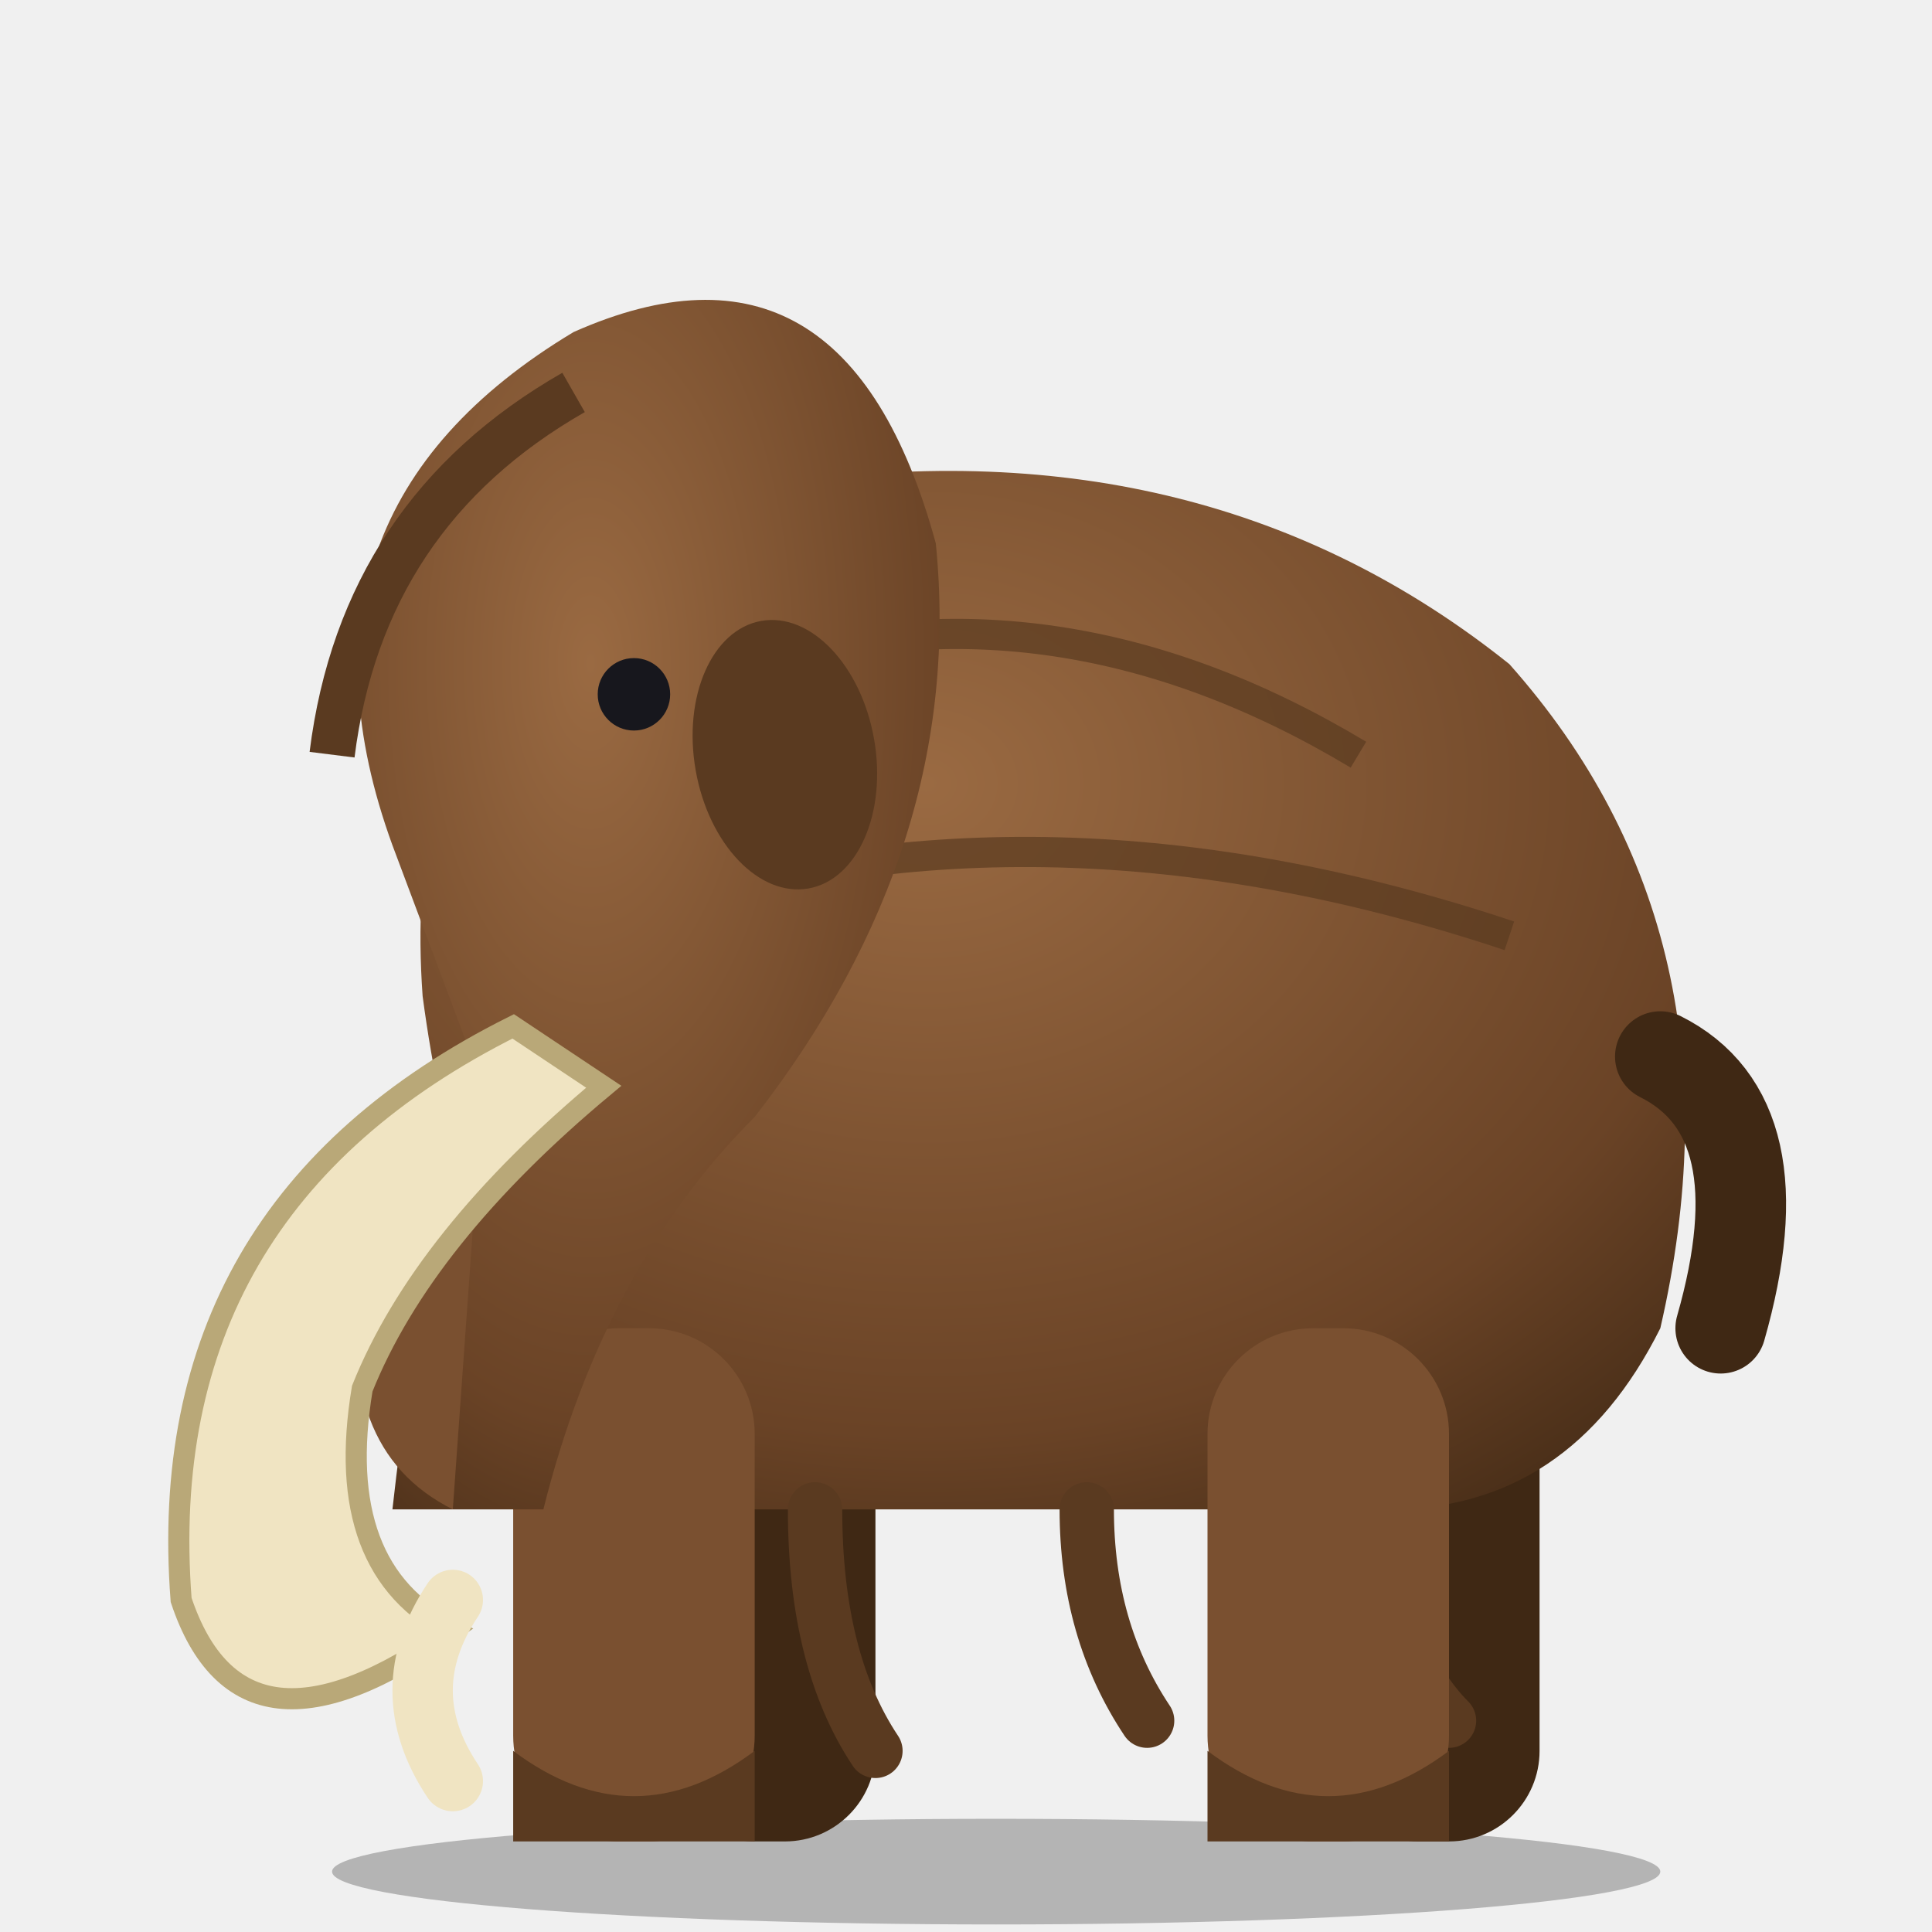
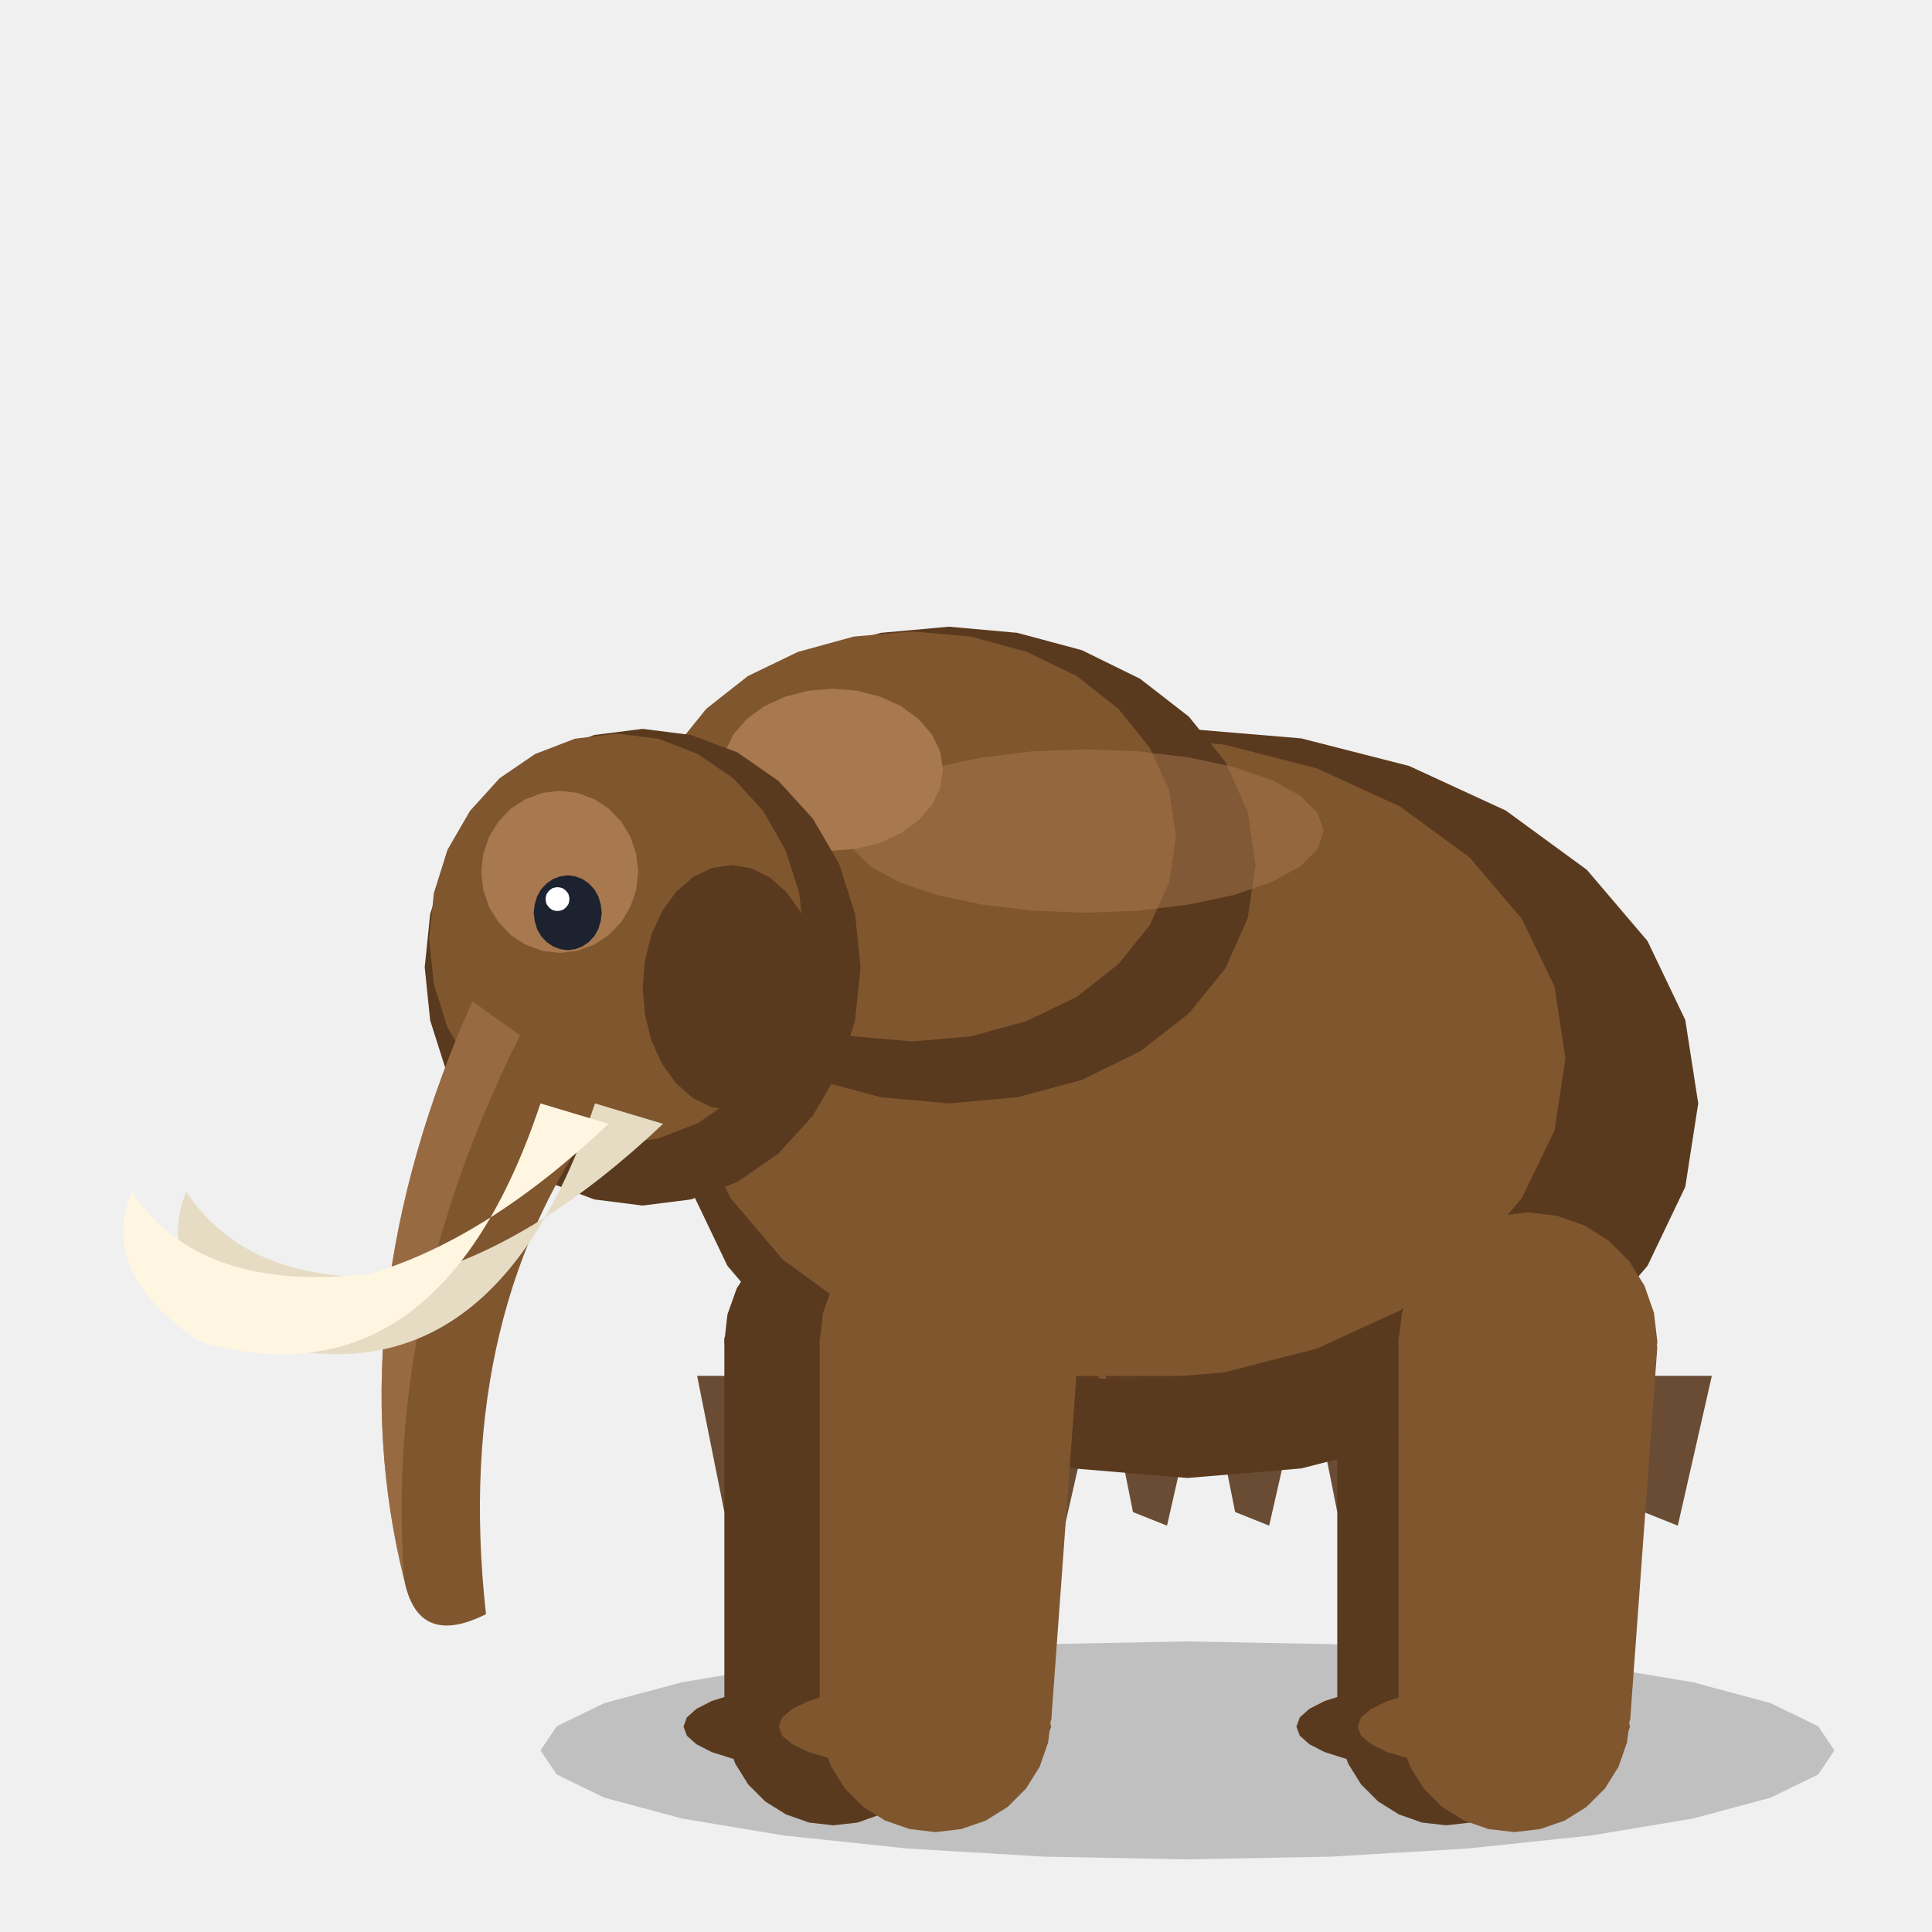
- <svg xmlns="http://www.w3.org/2000/svg" viewBox="0 0 128 128">
-   <defs>
-     <radialGradient id="mf" cx="40%" cy="30%" r="90%">
-       <stop offset="0" stop-color="#9a6a42" />
-       <stop offset=".7" stop-color="#6a4326" />
-       <stop offset="1" stop-color="#3f2814" />
-     </radialGradient>
-   </defs>
-   <ellipse cx="66" cy="124" rx="44" ry="3.5" fill="#000" opacity=".25" />
-   <rect x="44" y="86" width="14" height="36" rx="6" fill="#3f2814" />
-   <rect x="88" y="86" width="14" height="36" rx="6" fill="#3f2814" />
-   <path d="M28 66 Q26 38 52 32 Q80 28 100 44 Q116 62 110 88 Q104 100 92 100 L50 100 Q32 96 28 66Z" fill="url(#mf)" />
-   <path d="M40 98 Q38 108 42 114 M54 100 Q54 110 58 116 M72 100 Q72 108 76 114 M90 100 Q92 110 96 114" stroke="#5a3a20" stroke-width="3.6" fill="none" stroke-linecap="round" />
-   <path d="M50 44 Q70 38 90 50 M44 60 Q70 52 100 62" stroke="#5a3a20" stroke-width="2" fill="none" opacity=".7" />
-   <rect x="34" y="88" width="16" height="34" rx="7" fill="#7a5030" />
-   <path d="M34 116 Q42 122 50 116 V122 H34Z" fill="#5a3a20" />
-   <rect x="80" y="88" width="16" height="34" rx="7" fill="#7a5030" />
-   <path d="M80 116 Q88 122 96 116 V122 H80Z" fill="#5a3a20" />
-   <path d="M110 70 Q118 74 114 88" stroke="#3f2814" stroke-width="6" fill="none" stroke-linecap="round" />
-   <path d="M26 56 Q18 34 38 22 Q56 14 62 36 Q64 56 50 74 Q40 84 36 100 L26 100 Q28 82 32 72Z" fill="url(#mf)" />
-   <path d="M22 50 Q24 34 38 26" stroke="#5a3a20" stroke-width="3" fill="none" />
-   <path d="M30 100 Q22 96 24 84 Q26 74 32 72" fill="#7a5030" />
-   <circle cx="42" cy="46" r="2.4" fill="#17171d" />
-   <ellipse cx="52" cy="50" rx="6" ry="9" transform="rotate(-10 52 50)" fill="#5a3a20" />
-   <path d="M34 68 Q10 80 12 106 Q16 118 30 108 Q22 104 24 92 Q28 82 40 72Z" fill="#f0e4c2" stroke="#b9a878" stroke-width="1.4" />
-   <path d="M30 106 Q26 112 30 118" stroke="#f0e4c2" stroke-width="4" fill="none" stroke-linecap="round" />
+ <svg xmlns="http://www.w3.org/2000/svg" viewBox="0 0 80 80">
+   <g transform="translate(44.94 71.07) scale(1.41)">
+     <path d="M22 1L21.52 1.71L20.12 2.39L17.85 3L14.85 3.5L11.24 3.88L7.23 4.12L3 4.2L-1.23 4.12L-5.24 3.88L-8.85 3.5L-11.85 3L-14.12 2.39L-15.52 1.71L-16 1L-15.52 0.29L-14.12 -0.39L-11.85 -1L-8.85 -1.5L-5.24 -1.88L-1.23 -2.12L3 -2.2L7.23 -2.12L11.24 -1.88L14.85 -1.5L17.85 -1L20.12 -0.39L21.52 0.29Z" fill="#000000" opacity="0.2" />
+     <g>
+       <animateTransform attributeName="transform" type="rotate" values="-14 -7.00 -11.00;14 -7.00 -11.00;-14 -7.00 -11.00" dur="2s" begin="0s" repeatCount="indefinite" />
+       <path d="M-10.6 -11.13L-10.6 -0.12L-4.2 0.12L-3.4 -10.87Z" fill="#5a3a1e" />
+       <path d="M-3.4 -11L-3.49 -10.2L-3.76 -9.44L-4.19 -8.76L-4.76 -8.19L-5.44 -7.76L-6.2 -7.49L-7 -7.4L-7.8 -7.49L-8.56 -7.76L-9.24 -8.19L-9.81 -8.76L-10.24 -9.44L-10.51 -10.2L-10.6 -11L-10.51 -11.8L-10.24 -12.56L-9.81 -13.24L-9.24 -13.81L-8.56 -14.24L-7.8 -14.51L-7 -14.6L-6.2 -14.51L-5.44 -14.24L-4.76 -13.81L-4.19 -13.24L-3.76 -12.56L-3.49 -11.8Z" fill="#5a3a1e" />
+       <path d="M-4.2 0L-4.28 0.71L-4.52 1.39L-4.9 2L-5.4 2.5L-6.01 2.88L-6.69 3.12L-7.4 3.2L-8.11 3.12L-8.79 2.88L-9.4 2.5L-9.9 2L-10.28 1.39L-10.52 0.71L-10.6 0L-10.52 -0.71L-10.28 -1.39L-9.9 -2L-9.4 -2.5L-8.79 -2.88L-8.11 -3.12L-7.4 -3.2L-6.69 -3.12L-6.01 -2.88L-5.4 -2.5L-4.9 -2L-4.52 -1.39L-4.28 -0.71Z" fill="#5a3a1e" />
+       <path d="M-4.2 0.3L-4.3 0.57L-4.58 0.82L-5.03 1.05L-5.63 1.24L-6.35 1.38L-7.15 1.47L-8 1.5L-8.85 1.47L-9.65 1.38L-10.37 1.24L-10.97 1.05L-11.42 0.82L-11.7 0.57L-11.8 0.3L-11.7 0.03L-11.42 -0.22L-10.97 -0.45L-10.37 -0.64L-9.65 -0.78L-8.85 -0.87L-8 -0.9L-7.15 -0.87L-6.35 -0.78L-5.63 -0.64L-5.03 -0.45L-4.58 -0.22L-4.3 0.03Z" fill="#5a3a1e" />
+     </g>
+     <g>
+       <animateTransform attributeName="transform" type="rotate" values="14 11.00 -11.00;-14 11.00 -11.00;14 11.00 -11.00" dur="2s" begin="0s" repeatCount="indefinite" />
+       <path d="M7.4 -11.13L7.4 -0.12L13.8 0.12L14.6 -10.87Z" fill="#5a3a1e" />
+       <path d="M14.6 -11L14.51 -10.2L14.24 -9.44L13.81 -8.76L13.24 -8.19L12.56 -7.76L11.8 -7.49L11 -7.4L10.2 -7.49L9.44 -7.76L8.76 -8.19L8.19 -8.76L7.76 -9.44L7.49 -10.2L7.4 -11L7.49 -11.8L7.76 -12.56L8.19 -13.24L8.76 -13.81L9.44 -14.24L10.2 -14.51L11 -14.6L11.8 -14.51L12.56 -14.24L13.24 -13.81L13.81 -13.24L14.24 -12.56L14.51 -11.8Z" fill="#5a3a1e" />
+       <path d="M13.8 0L13.72 0.71L13.48 1.39L13.1 2L12.6 2.5L11.99 2.88L11.31 3.12L10.6 3.2L9.89 3.12L9.21 2.88L8.6 2.5L8.1 2L7.72 1.39L7.48 0.71L7.4 0L7.48 -0.71L7.72 -1.39L8.1 -2L8.6 -2.5L9.21 -2.88L9.89 -3.12L10.6 -3.2L11.31 -3.12L11.99 -2.88L12.6 -2.5L13.1 -2L13.48 -1.39L13.72 -0.71Z" fill="#5a3a1e" />
+       <path d="M13.8 0.3L13.7 0.57L13.42 0.82L12.97 1.05L12.37 1.24L11.65 1.38L10.85 1.47L10 1.5L9.15 1.47L8.35 1.38L7.63 1.24L7.03 1.05L6.58 0.82L6.3 0.57L6.2 0.3L6.3 0.03L6.58 -0.22L7.03 -0.45L7.63 -0.64L8.35 -0.78L9.15 -0.87L10 -0.9L10.85 -0.87L11.65 -0.78L12.37 -0.64L12.97 -0.45L13.42 -0.22L13.7 0.03Z" fill="#5a3a1e" />
+     </g>
+     <path d="M18 -18L17.62 -15.55L16.51 -13.23L14.73 -11.14L12.35 -9.4L9.51 -8.09L6.34 -7.28L3 -7L-0.34 -7.28L-3.51 -8.09L-6.35 -9.4L-8.73 -11.14L-10.51 -13.23L-11.62 -15.55L-12 -18L-11.62 -20.45L-10.51 -22.77L-8.73 -24.86L-6.35 -26.6L-3.51 -27.91L-0.34 -28.72L3 -29L6.34 -28.72L9.51 -27.91L12.35 -26.6L14.73 -24.86L16.51 -22.77L17.62 -20.45Z" fill="#5a3a1e" />
+     <path d="M14.1 -19.32L13.78 -17.21L12.82 -15.22L11.29 -13.42L9.24 -11.92L6.8 -10.8L4.07 -10.1L1.2 -9.86L-1.67 -10.1L-4.4 -10.8L-6.84 -11.92L-8.89 -13.42L-10.42 -15.22L-11.38 -17.21L-11.7 -19.32L-11.38 -21.43L-10.42 -23.42L-8.89 -25.22L-6.84 -26.72L-4.4 -27.84L-1.67 -28.54L1.2 -28.78L4.07 -28.54L6.8 -27.84L9.24 -26.72L11.29 -25.22L12.82 -23.42L13.78 -21.43Z" fill="#80562f" />
+     <path d="M2.7 -22.4L2.56 -21.57L2.17 -20.78L1.52 -20.07L0.67 -19.48L-0.36 -19.03L-1.5 -18.75L-2.7 -18.66L-3.9 -18.75L-5.04 -19.03L-6.07 -19.48L-6.92 -20.07L-7.57 -20.78L-7.96 -21.57L-8.1 -22.4L-7.96 -23.23L-7.57 -24.02L-6.92 -24.73L-6.07 -25.32L-5.04 -25.77L-3.9 -26.05L-2.7 -26.14L-1.5 -26.05L-0.36 -25.77L0.67 -25.32L1.52 -24.73L2.17 -24.02L2.56 -23.23Z" fill="#a8784e" />
+     <path d="M5 -25L4.77 -23.44L4.11 -21.96L3.04 -20.64L1.61 -19.53L-0.1 -18.69L-2 -18.18L-4 -18L-6 -18.18L-7.9 -18.69L-9.61 -19.53L-11.04 -20.64L-12.11 -21.96L-12.77 -23.44L-13 -25L-12.77 -26.56L-12.11 -28.04L-11.04 -29.36L-9.61 -30.47L-7.9 -31.31L-6 -31.82L-4 -32L-2 -31.82L-0.1 -31.31L1.61 -30.47L3.04 -29.36L4.11 -28.04L4.77 -26.56Z" fill="#5a3a1e" />
+     <path d="M2.66 -25.84L2.47 -24.5L1.89 -23.23L0.97 -22.09L-0.25 -21.13L-1.72 -20.42L-3.36 -19.97L-5.08 -19.82L-6.8 -19.97L-8.44 -20.42L-9.91 -21.13L-11.13 -22.09L-12.05 -23.23L-12.63 -24.5L-12.82 -25.84L-12.63 -27.18L-12.05 -28.45L-11.13 -29.59L-9.91 -30.55L-8.44 -31.26L-6.8 -31.71L-5.08 -31.86L-3.36 -31.71L-1.72 -31.26L-0.25 -30.55L0.97 -29.59L1.89 -28.45L2.47 -27.18Z" fill="#80562f" />
+     <path d="M-4.18 -27.8L-4.26 -27.27L-4.5 -26.77L-4.89 -26.32L-5.4 -25.94L-6.01 -25.66L-6.7 -25.48L-7.42 -25.42L-8.14 -25.48L-8.83 -25.66L-9.44 -25.94L-9.95 -26.32L-10.34 -26.77L-10.58 -27.27L-10.66 -27.8L-10.58 -28.33L-10.34 -28.83L-9.95 -29.28L-9.44 -29.66L-8.83 -29.94L-8.14 -30.12L-7.42 -30.18L-6.7 -30.12L-6.01 -29.94L-5.4 -29.66L-4.89 -29.28L-4.5 -28.83L-4.26 -28.33Z" fill="#a8784e" />
+     <path d="M-11.4 -10L-8.6 -10L-9.6 -5.6L-10.6 -6Z" fill="#5a3a1e" opacity="0.9" />
+     <path d="M-8.4 -10L-5.6 -10L-6.6 -5.6L-7.6 -6Z" fill="#5a3a1e" opacity="0.9" />
+     <path d="M-5.4 -10L-2.6 -10L-3.6 -5.6L-4.6 -6Z" fill="#5a3a1e" opacity="0.9" />
+     <path d="M-2.4 -10L0.4 -10L-0.6 -5.6L-1.6 -6Z" fill="#5a3a1e" opacity="0.9" />
+     <path d="M0.6 -10L3.4 -10L2.4 -5.6L1.4 -6Z" fill="#5a3a1e" opacity="0.9" />
+     <path d="M3.6 -10L6.4 -10L5.4 -5.6L4.4 -6Z" fill="#5a3a1e" opacity="0.9" />
+     <path d="M6.6 -10L9.4 -10L8.4 -5.6L7.4 -6Z" fill="#5a3a1e" opacity="0.9" />
+     <path d="M9.6 -10L12.4 -10L11.4 -5.6L10.4 -6Z" fill="#5a3a1e" opacity="0.9" />
+     <path d="M12.6 -10L15.4 -10L14.4 -5.6L13.4 -6Z" fill="#5a3a1e" opacity="0.9" />
+     <path d="M15.6 -10L18.4 -10L17.4 -5.6L16.4 -6Z" fill="#5a3a1e" opacity="0.9" />
+     <path d="M7 -26L6.82 -25.47L6.31 -24.96L5.47 -24.5L4.36 -24.12L3.04 -23.84L1.56 -23.66L0 -23.6L-1.56 -23.66L-3.04 -23.84L-4.36 -24.12L-5.47 -24.5L-6.31 -24.96L-6.82 -25.47L-7 -26L-6.82 -26.53L-6.31 -27.04L-5.47 -27.5L-4.36 -27.88L-3.04 -28.16L-1.56 -28.34L-0 -28.4L1.56 -28.34L3.04 -28.16L4.36 -27.88L5.47 -27.5L6.31 -27.04L6.82 -26.53Z" fill="#a8784e" opacity="0.5" />
+     <g>
+       <animateTransform attributeName="transform" type="rotate" values="-14 -4.00 -11.00;14 -4.00 -11.00;-14 -4.00 -11.00" dur="2s" begin="0s" repeatCount="indefinite" />
+       <path d="M-7.8 -11.14L-7.8 -0.12L-1 0.12L-0.2 -10.86Z" fill="#80562f" />
+       <path d="M-0.2 -11L-0.3 -10.15L-0.58 -9.35L-1.03 -8.63L-1.63 -8.03L-2.35 -7.58L-3.15 -7.3L-4 -7.2L-4.85 -7.3L-5.65 -7.58L-6.37 -8.03L-6.97 -8.63L-7.42 -9.35L-7.7 -10.15L-7.8 -11L-7.7 -11.85L-7.42 -12.65L-6.97 -13.37L-6.37 -13.97L-5.65 -14.42L-4.85 -14.7L-4 -14.8L-3.15 -14.7L-2.35 -14.42L-1.63 -13.97L-1.03 -13.37L-0.58 -12.65L-0.3 -11.85Z" fill="#80562f" />
+       <path d="M-1 0L-1.09 0.76L-1.34 1.48L-1.74 2.12L-2.28 2.66L-2.92 3.06L-3.64 3.31L-4.4 3.4L-5.16 3.31L-5.88 3.06L-6.52 2.66L-7.06 2.12L-7.46 1.48L-7.71 0.76L-7.8 0L-7.71 -0.76L-7.46 -1.48L-7.06 -2.12L-6.52 -2.66L-5.88 -3.06L-5.16 -3.31L-4.4 -3.4L-3.64 -3.31L-2.92 -3.06L-2.28 -2.66L-1.74 -2.12L-1.34 -1.48L-1.09 -0.76Z" fill="#80562f" />
+       <path d="M-1 0.3L-1.1 0.57L-1.4 0.82L-1.87 1.05L-2.51 1.24L-3.26 1.38L-4.11 1.47L-5 1.5L-5.89 1.47L-6.74 1.38L-7.49 1.24L-8.13 1.05L-8.6 0.82L-8.9 0.57L-9 0.3L-8.9 0.03L-8.6 -0.22L-8.13 -0.45L-7.49 -0.64L-6.74 -0.78L-5.89 -0.87L-5 -0.9L-4.11 -0.87L-3.26 -0.78L-2.51 -0.64L-1.87 -0.45L-1.4 -0.22L-1.1 0.03Z" fill="#80562f" />
+     </g>
+     <g>
+       <animateTransform attributeName="transform" type="rotate" values="14 13.00 -11.00;-14 13.00 -11.00;14 13.00 -11.00" dur="2s" begin="0s" repeatCount="indefinite" />
+       <path d="M9.2 -11.14L9.2 -0.12L16 0.12L16.8 -10.86Z" fill="#80562f" />
+       <path d="M16.8 -11L16.7 -10.15L16.42 -9.35L15.97 -8.63L15.37 -8.03L14.65 -7.58L13.85 -7.3L13 -7.2L12.15 -7.3L11.35 -7.58L10.63 -8.03L10.03 -8.63L9.58 -9.35L9.3 -10.15L9.2 -11L9.3 -11.85L9.58 -12.65L10.03 -13.37L10.63 -13.97L11.35 -14.42L12.15 -14.7L13 -14.8L13.85 -14.7L14.65 -14.42L15.37 -13.97L15.97 -13.37L16.42 -12.65L16.7 -11.85Z" fill="#80562f" />
+       <path d="M16 0L15.91 0.76L15.66 1.48L15.26 2.12L14.72 2.66L14.08 3.06L13.36 3.31L12.6 3.4L11.84 3.31L11.12 3.06L10.48 2.66L9.94 2.12L9.54 1.48L9.29 0.76L9.2 0L9.29 -0.76L9.54 -1.48L9.94 -2.12L10.48 -2.66L11.12 -3.06L11.84 -3.31L12.6 -3.4L13.36 -3.31L14.08 -3.06L14.72 -2.66L15.26 -2.12L15.66 -1.48L15.91 -0.76Z" fill="#80562f" />
+       <path d="M16 0.3L15.9 0.57L15.6 0.82L15.13 1.05L14.49 1.24L13.74 1.38L12.89 1.47L12 1.5L11.11 1.47L10.26 1.38L9.51 1.24L8.87 1.05L8.4 0.82L8.1 0.57L8 0.3L8.1 0.03L8.4 -0.22L8.87 -0.45L9.51 -0.64L10.26 -0.78L11.11 -0.87L12 -0.9L12.89 -0.87L13.74 -0.78L14.49 -0.64L15.13 -0.45L15.6 -0.22L15.9 0.03Z" fill="#80562f" />
+     </g>
+     <path d="M-6.6 -22L-6.76 -20.44L-7.23 -18.96L-8 -17.64L-9.01 -16.53L-10.22 -15.69L-11.58 -15.18L-13 -15L-14.42 -15.18L-15.78 -15.69L-16.99 -16.53L-18 -17.64L-18.77 -18.96L-19.24 -20.44L-19.4 -22L-19.24 -23.56L-18.77 -25.04L-18 -26.36L-16.99 -27.47L-15.78 -28.31L-14.42 -28.82L-13 -29L-11.58 -28.82L-10.22 -28.31L-9.01 -27.47L-8 -26.36L-7.23 -25.04L-6.76 -23.56Z" fill="#5a3a1e" />
+     <path d="M-8.26 -22.84L-8.4 -21.5L-8.81 -20.23L-9.46 -19.09L-10.34 -18.13L-11.38 -17.42L-12.54 -16.97L-13.77 -16.82L-14.99 -16.97L-16.16 -17.42L-17.2 -18.13L-18.07 -19.09L-18.73 -20.23L-19.13 -21.5L-19.27 -22.84L-19.13 -24.18L-18.73 -25.45L-18.07 -26.59L-17.2 -27.55L-16.16 -28.26L-14.99 -28.71L-13.77 -28.86L-12.54 -28.71L-11.38 -28.26L-10.34 -27.55L-9.46 -26.59L-8.81 -25.45L-8.4 -24.18Z" fill="#80562f" />
+     <path d="M-13.13 -24.8L-13.19 -24.27L-13.36 -23.77L-13.63 -23.32L-14 -22.94L-14.43 -22.66L-14.92 -22.48L-15.43 -22.42L-15.94 -22.48L-16.43 -22.66L-16.87 -22.94L-17.23 -23.32L-17.51 -23.77L-17.68 -24.27L-17.74 -24.8L-17.68 -25.33L-17.51 -25.83L-17.23 -26.28L-16.87 -26.66L-16.43 -26.94L-15.94 -27.12L-15.43 -27.18L-14.92 -27.12L-14.43 -26.94L-14 -26.66L-13.63 -26.28L-13.36 -25.83L-13.19 -25.33Z" fill="#a8784e" />
+     <path d="M-14.2 -23.6L-14.23 -23.36L-14.3 -23.12L-14.42 -22.91L-14.58 -22.74L-14.77 -22.61L-14.98 -22.53L-15.2 -22.5L-15.42 -22.53L-15.63 -22.61L-15.82 -22.74L-15.98 -22.91L-16.1 -23.12L-16.17 -23.36L-16.2 -23.6L-16.17 -23.84L-16.1 -24.08L-15.98 -24.29L-15.82 -24.46L-15.63 -24.59L-15.42 -24.67L-15.2 -24.7L-14.98 -24.67L-14.77 -24.59L-14.58 -24.46L-14.42 -24.29L-14.3 -24.08L-14.23 -23.84Z" fill="#1d2230" />
+     <path d="M-15.15 -24L-15.16 -23.92L-15.18 -23.85L-15.23 -23.78L-15.28 -23.73L-15.35 -23.68L-15.42 -23.66L-15.5 -23.65L-15.58 -23.66L-15.65 -23.68L-15.72 -23.73L-15.77 -23.78L-15.82 -23.85L-15.84 -23.92L-15.85 -24L-15.84 -24.08L-15.82 -24.15L-15.77 -24.22L-15.72 -24.27L-15.65 -24.32L-15.58 -24.34L-15.5 -24.35L-15.42 -24.34L-15.35 -24.32L-15.28 -24.27L-15.23 -24.22L-15.18 -24.15L-15.16 -24.08Z" fill="#ffffff" />
+     <path d="M-7.8 -21.4L-7.87 -20.6L-8.06 -19.84L-8.37 -19.16L-8.78 -18.59L-9.27 -18.16L-9.82 -17.89L-10.4 -17.8L-10.98 -17.89L-11.53 -18.16L-12.02 -18.59L-12.43 -19.16L-12.74 -19.84L-12.93 -20.6L-13 -21.4L-12.93 -22.2L-12.74 -22.96L-12.43 -23.64L-12.02 -24.21L-11.53 -24.64L-10.98 -24.91L-10.4 -25L-9.82 -24.91L-9.27 -24.64L-8.78 -24.21L-8.37 -23.64L-8.06 -22.96L-7.87 -22.2Z" fill="#5a3a1e" />
+     <g>
+       <animateTransform attributeName="transform" type="rotate" values="-8 -16.00 -19.00;12 -16.00 -19.00;-8 -16.00 -19.00" dur="2.6s" begin="0s" repeatCount="indefinite" />
+       <path d="M-18 -21Q-22 -12 -20 -4Q-19.6 -2 -17.6 -3Q-18.6 -12 -14 -18Z" fill="#80562f" />
+       <path d="M-18 -21Q-22 -12 -20 -4Q-20.6 -12 -16.6 -20Z" fill="#a8784e" opacity="0.6" />
+     </g>
+     <path d="M-14.4 -18Q-17.4 -9 -24.4 -11Q-27.4 -13 -26.4 -15.4Q-24.4 -12.4 -19.4 -13Q-16 -14 -12.4 -17.4Z" fill="#e6dcc4" />
+     <path d="M-16 -18Q-19 -9 -26 -11Q-29 -13 -28 -15.4Q-26 -12.4 -21 -13Q-17.6 -14 -14 -17.4Z" fill="#fff6e2" />
+   </g>
</svg>
